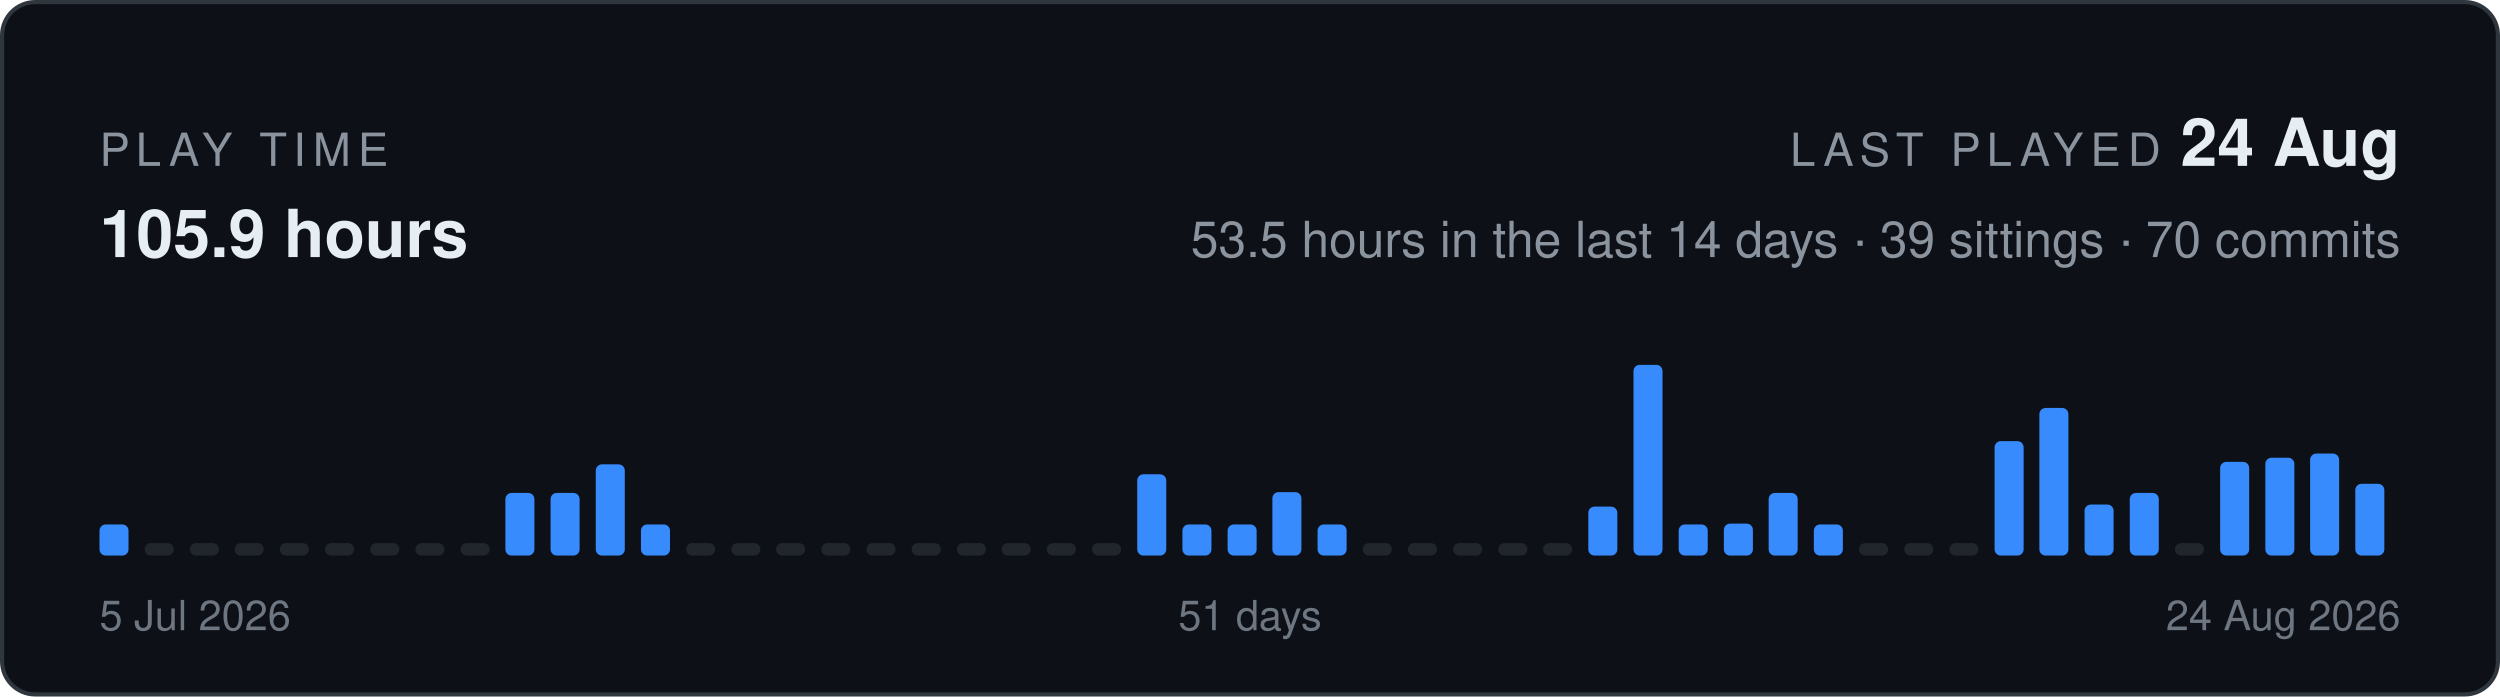
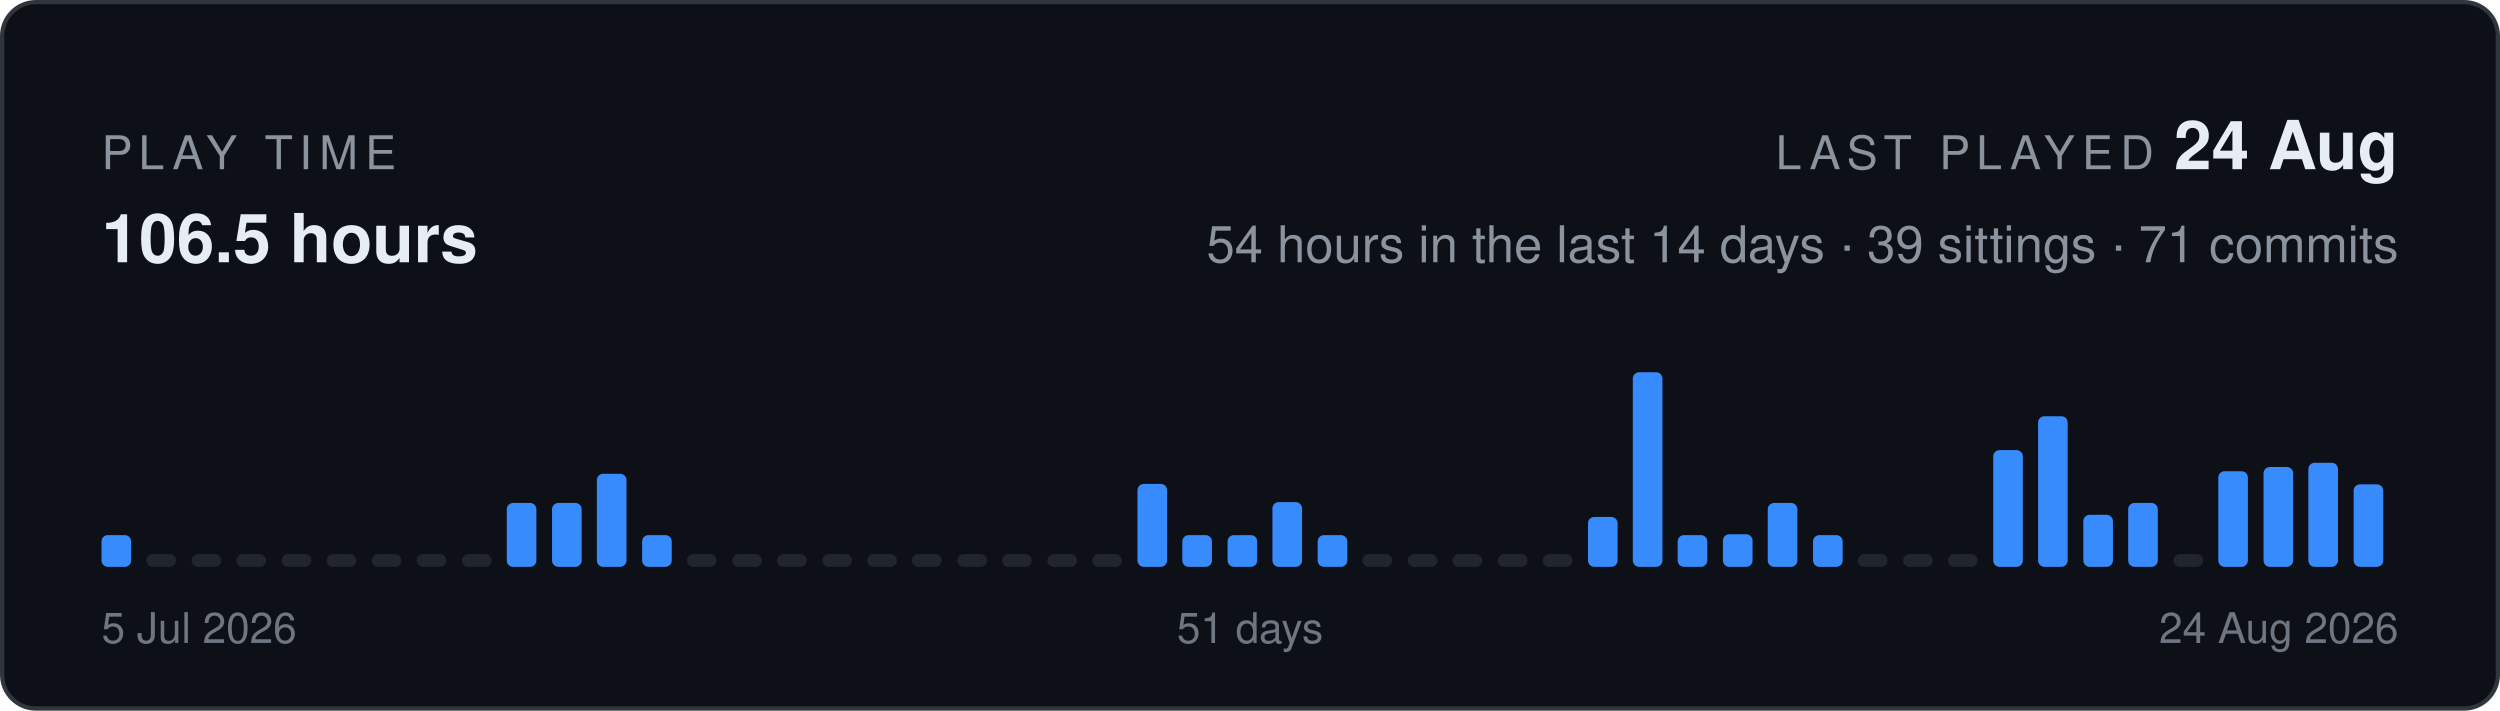
- <svg xmlns="http://www.w3.org/2000/svg" width="603" height="168" viewBox="0 0 603 168" role="img" aria-label="Play time: 105.9 hours over 70 commits, last played 24 Aug">
+ <svg xmlns="http://www.w3.org/2000/svg" width="591" height="168" viewBox="0 0 591 168" role="img" aria-label="Play time: 106.5 hours over 71 commits, last played 24 Aug">
  <style>
    .card { fill: #0d1117; stroke: #30363d }
    text { font-family: -apple-system, BlinkMacSystemFont, "Segoe UI", Helvetica, Arial, sans-serif }
    .label { font-size: 11px; letter-spacing: 1.7px; fill: #8b949e }
    .stat { font-size: 16px; font-weight: 600; letter-spacing: normal; fill: #e6edf3 }
    .note { font-size: 12px; fill: #8b949e }
    .axis { font-size: 10px; fill: #6e7681 }
    .bar { fill: #388bfd }
    .bar-quiet { fill: #21262d }
  </style>
-   <rect class="card" x="0.5" y="0.5" width="602" height="167" rx="8" />
+   <rect class="card" x="0.5" y="0.5" width="590" height="167" rx="8" />
  <text class="label" x="24" y="40">PLAY TIME</text>
-   <text class="stat" x="24" y="62">105.9 hours</text>
-   <text class="label" x="579" y="40" text-anchor="end">LAST PLAYED <tspan class="stat">24 Aug</tspan>
+   <text class="stat" x="24" y="62">106.5 hours</text>
+   <text class="label" x="567" y="40" text-anchor="end">LAST PLAYED <tspan class="stat">24 Aug</tspan>
  </text>
-   <text class="note" x="579" y="62" text-anchor="end">53.5 hours in the last 14 days   ·   39 sittings   ·   70 commits</text>
+   <text class="note" x="567" y="62" text-anchor="end">54 hours in the last 14 days   ·   39 sittings   ·   71 commits</text>
  <rect class="bar" x="24.0" y="126.5" width="7" height="7.5" rx="1.5" />
-   <rect class="bar-quiet" x="34.9" y="131.0" width="7" height="3.0" rx="1.5" />
-   <rect class="bar-quiet" x="45.8" y="131.0" width="7" height="3.0" rx="1.5" />
-   <rect class="bar-quiet" x="56.6" y="131.0" width="7" height="3.0" rx="1.5" />
-   <rect class="bar-quiet" x="67.5" y="131.0" width="7" height="3.0" rx="1.5" />
-   <rect class="bar-quiet" x="78.4" y="131.0" width="7" height="3.0" rx="1.5" />
-   <rect class="bar-quiet" x="89.3" y="131.0" width="7" height="3.0" rx="1.5" />
-   <rect class="bar-quiet" x="100.2" y="131.0" width="7" height="3.0" rx="1.5" />
-   <rect class="bar-quiet" x="111.1" y="131.0" width="7" height="3.0" rx="1.5" />
-   <rect class="bar" x="121.9" y="118.9" width="7" height="15.1" rx="1.5" />
-   <rect class="bar" x="132.8" y="118.9" width="7" height="15.1" rx="1.5" />
-   <rect class="bar" x="143.7" y="112.0" width="7" height="22.0" rx="1.5" />
-   <rect class="bar" x="154.6" y="126.5" width="7" height="7.5" rx="1.5" />
-   <rect class="bar-quiet" x="165.5" y="131.0" width="7" height="3.0" rx="1.5" />
-   <rect class="bar-quiet" x="176.4" y="131.0" width="7" height="3.0" rx="1.5" />
-   <rect class="bar-quiet" x="187.2" y="131.0" width="7" height="3.0" rx="1.5" />
-   <rect class="bar-quiet" x="198.1" y="131.0" width="7" height="3.0" rx="1.5" />
-   <rect class="bar-quiet" x="209.0" y="131.0" width="7" height="3.0" rx="1.5" />
-   <rect class="bar-quiet" x="219.9" y="131.0" width="7" height="3.0" rx="1.5" />
-   <rect class="bar-quiet" x="230.8" y="131.0" width="7" height="3.0" rx="1.5" />
-   <rect class="bar-quiet" x="241.6" y="131.0" width="7" height="3.0" rx="1.5" />
-   <rect class="bar-quiet" x="252.5" y="131.0" width="7" height="3.0" rx="1.5" />
-   <rect class="bar-quiet" x="263.4" y="131.0" width="7" height="3.0" rx="1.5" />
-   <rect class="bar" x="274.3" y="114.4" width="7" height="19.6" rx="1.5" />
-   <rect class="bar" x="285.2" y="126.5" width="7" height="7.5" rx="1.5" />
-   <rect class="bar" x="296.1" y="126.5" width="7" height="7.5" rx="1.5" />
-   <rect class="bar" x="306.9" y="118.7" width="7" height="15.3" rx="1.5" />
-   <rect class="bar" x="317.8" y="126.5" width="7" height="7.5" rx="1.5" />
-   <rect class="bar-quiet" x="328.7" y="131.0" width="7" height="3.0" rx="1.5" />
-   <rect class="bar-quiet" x="339.6" y="131.0" width="7" height="3.0" rx="1.5" />
-   <rect class="bar-quiet" x="350.5" y="131.0" width="7" height="3.0" rx="1.5" />
-   <rect class="bar-quiet" x="361.4" y="131.0" width="7" height="3.0" rx="1.5" />
-   <rect class="bar-quiet" x="372.2" y="131.0" width="7" height="3.0" rx="1.5" />
-   <rect class="bar" x="383.1" y="122.2" width="7" height="11.8" rx="1.5" />
-   <rect class="bar" x="394.0" y="88.0" width="7" height="46.0" rx="1.5" />
-   <rect class="bar" x="404.9" y="126.5" width="7" height="7.5" rx="1.5" />
-   <rect class="bar" x="415.8" y="126.3" width="7" height="7.7" rx="1.5" />
-   <rect class="bar" x="426.6" y="118.9" width="7" height="15.1" rx="1.5" />
-   <rect class="bar" x="437.5" y="126.5" width="7" height="7.5" rx="1.5" />
-   <rect class="bar-quiet" x="448.4" y="131.0" width="7" height="3.0" rx="1.5" />
-   <rect class="bar-quiet" x="459.3" y="131.0" width="7" height="3.0" rx="1.5" />
-   <rect class="bar-quiet" x="470.2" y="131.0" width="7" height="3.0" rx="1.5" />
-   <rect class="bar" x="481.1" y="106.4" width="7" height="27.6" rx="1.5" />
-   <rect class="bar" x="491.9" y="98.4" width="7" height="35.6" rx="1.5" />
-   <rect class="bar" x="502.8" y="121.7" width="7" height="12.3" rx="1.5" />
-   <rect class="bar" x="513.7" y="118.9" width="7" height="15.1" rx="1.5" />
-   <rect class="bar-quiet" x="524.6" y="131.0" width="7" height="3.0" rx="1.5" />
-   <rect class="bar" x="535.5" y="111.4" width="7" height="22.6" rx="1.5" />
-   <rect class="bar" x="546.4" y="110.4" width="7" height="23.6" rx="1.5" />
-   <rect class="bar" x="557.2" y="109.4" width="7" height="24.6" rx="1.5" />
-   <rect class="bar" x="568.1" y="116.7" width="7" height="17.3" rx="1.5" />
+   <rect class="bar-quiet" x="34.6" y="131.0" width="7" height="3.0" rx="1.5" />
+   <rect class="bar-quiet" x="45.3" y="131.0" width="7" height="3.0" rx="1.5" />
+   <rect class="bar-quiet" x="55.9" y="131.0" width="7" height="3.0" rx="1.5" />
+   <rect class="bar-quiet" x="66.6" y="131.0" width="7" height="3.0" rx="1.5" />
+   <rect class="bar-quiet" x="77.2" y="131.0" width="7" height="3.0" rx="1.5" />
+   <rect class="bar-quiet" x="87.9" y="131.0" width="7" height="3.0" rx="1.5" />
+   <rect class="bar-quiet" x="98.5" y="131.0" width="7" height="3.0" rx="1.5" />
+   <rect class="bar-quiet" x="109.2" y="131.0" width="7" height="3.0" rx="1.5" />
+   <rect class="bar" x="119.8" y="118.9" width="7" height="15.1" rx="1.5" />
+   <rect class="bar" x="130.5" y="118.9" width="7" height="15.1" rx="1.5" />
+   <rect class="bar" x="141.1" y="112.0" width="7" height="22.0" rx="1.5" />
+   <rect class="bar" x="151.8" y="126.5" width="7" height="7.5" rx="1.5" />
+   <rect class="bar-quiet" x="162.4" y="131.0" width="7" height="3.0" rx="1.5" />
+   <rect class="bar-quiet" x="173.1" y="131.0" width="7" height="3.0" rx="1.5" />
+   <rect class="bar-quiet" x="183.7" y="131.0" width="7" height="3.0" rx="1.5" />
+   <rect class="bar-quiet" x="194.4" y="131.0" width="7" height="3.0" rx="1.5" />
+   <rect class="bar-quiet" x="205.0" y="131.0" width="7" height="3.0" rx="1.5" />
+   <rect class="bar-quiet" x="215.6" y="131.0" width="7" height="3.0" rx="1.5" />
+   <rect class="bar-quiet" x="226.3" y="131.0" width="7" height="3.0" rx="1.5" />
+   <rect class="bar-quiet" x="236.9" y="131.0" width="7" height="3.0" rx="1.5" />
+   <rect class="bar-quiet" x="247.6" y="131.0" width="7" height="3.0" rx="1.5" />
+   <rect class="bar-quiet" x="258.2" y="131.0" width="7" height="3.0" rx="1.5" />
+   <rect class="bar" x="268.9" y="114.4" width="7" height="19.6" rx="1.5" />
+   <rect class="bar" x="279.5" y="126.5" width="7" height="7.5" rx="1.5" />
+   <rect class="bar" x="290.2" y="126.5" width="7" height="7.5" rx="1.5" />
+   <rect class="bar" x="300.8" y="118.7" width="7" height="15.3" rx="1.5" />
+   <rect class="bar" x="311.5" y="126.5" width="7" height="7.5" rx="1.5" />
+   <rect class="bar-quiet" x="322.1" y="131.0" width="7" height="3.0" rx="1.5" />
+   <rect class="bar-quiet" x="332.8" y="131.0" width="7" height="3.0" rx="1.5" />
+   <rect class="bar-quiet" x="343.4" y="131.0" width="7" height="3.0" rx="1.5" />
+   <rect class="bar-quiet" x="354.1" y="131.0" width="7" height="3.0" rx="1.5" />
+   <rect class="bar-quiet" x="364.7" y="131.0" width="7" height="3.0" rx="1.5" />
+   <rect class="bar" x="375.4" y="122.2" width="7" height="11.8" rx="1.5" />
+   <rect class="bar" x="386.0" y="88.0" width="7" height="46.0" rx="1.5" />
+   <rect class="bar" x="396.6" y="126.5" width="7" height="7.5" rx="1.5" />
+   <rect class="bar" x="407.3" y="126.3" width="7" height="7.7" rx="1.5" />
+   <rect class="bar" x="417.9" y="118.9" width="7" height="15.1" rx="1.5" />
+   <rect class="bar" x="428.6" y="126.5" width="7" height="7.5" rx="1.5" />
+   <rect class="bar-quiet" x="439.2" y="131.0" width="7" height="3.0" rx="1.5" />
+   <rect class="bar-quiet" x="449.9" y="131.0" width="7" height="3.0" rx="1.5" />
+   <rect class="bar-quiet" x="460.5" y="131.0" width="7" height="3.0" rx="1.5" />
+   <rect class="bar" x="471.2" y="106.4" width="7" height="27.6" rx="1.5" />
+   <rect class="bar" x="481.8" y="98.4" width="7" height="35.6" rx="1.5" />
+   <rect class="bar" x="492.5" y="121.7" width="7" height="12.3" rx="1.5" />
+   <rect class="bar" x="503.1" y="118.9" width="7" height="15.1" rx="1.5" />
+   <rect class="bar-quiet" x="513.8" y="131.0" width="7" height="3.0" rx="1.5" />
+   <rect class="bar" x="524.4" y="111.4" width="7" height="22.6" rx="1.5" />
+   <rect class="bar" x="535.1" y="110.4" width="7" height="23.6" rx="1.5" />
+   <rect class="bar" x="545.7" y="109.4" width="7" height="24.6" rx="1.5" />
+   <rect class="bar" x="556.4" y="114.5" width="7" height="19.5" rx="1.5" />
  <text class="axis" x="24" y="152">5 Jul 2026</text>
-   <text class="axis" x="301.5" y="152" text-anchor="middle">51 days</text>
-   <text class="axis" x="579" y="152" text-anchor="end">24 Aug 2026</text>
+   <text class="axis" x="295.5" y="152" text-anchor="middle">51 days</text>
+   <text class="axis" x="567" y="152" text-anchor="end">24 Aug 2026</text>
</svg>
